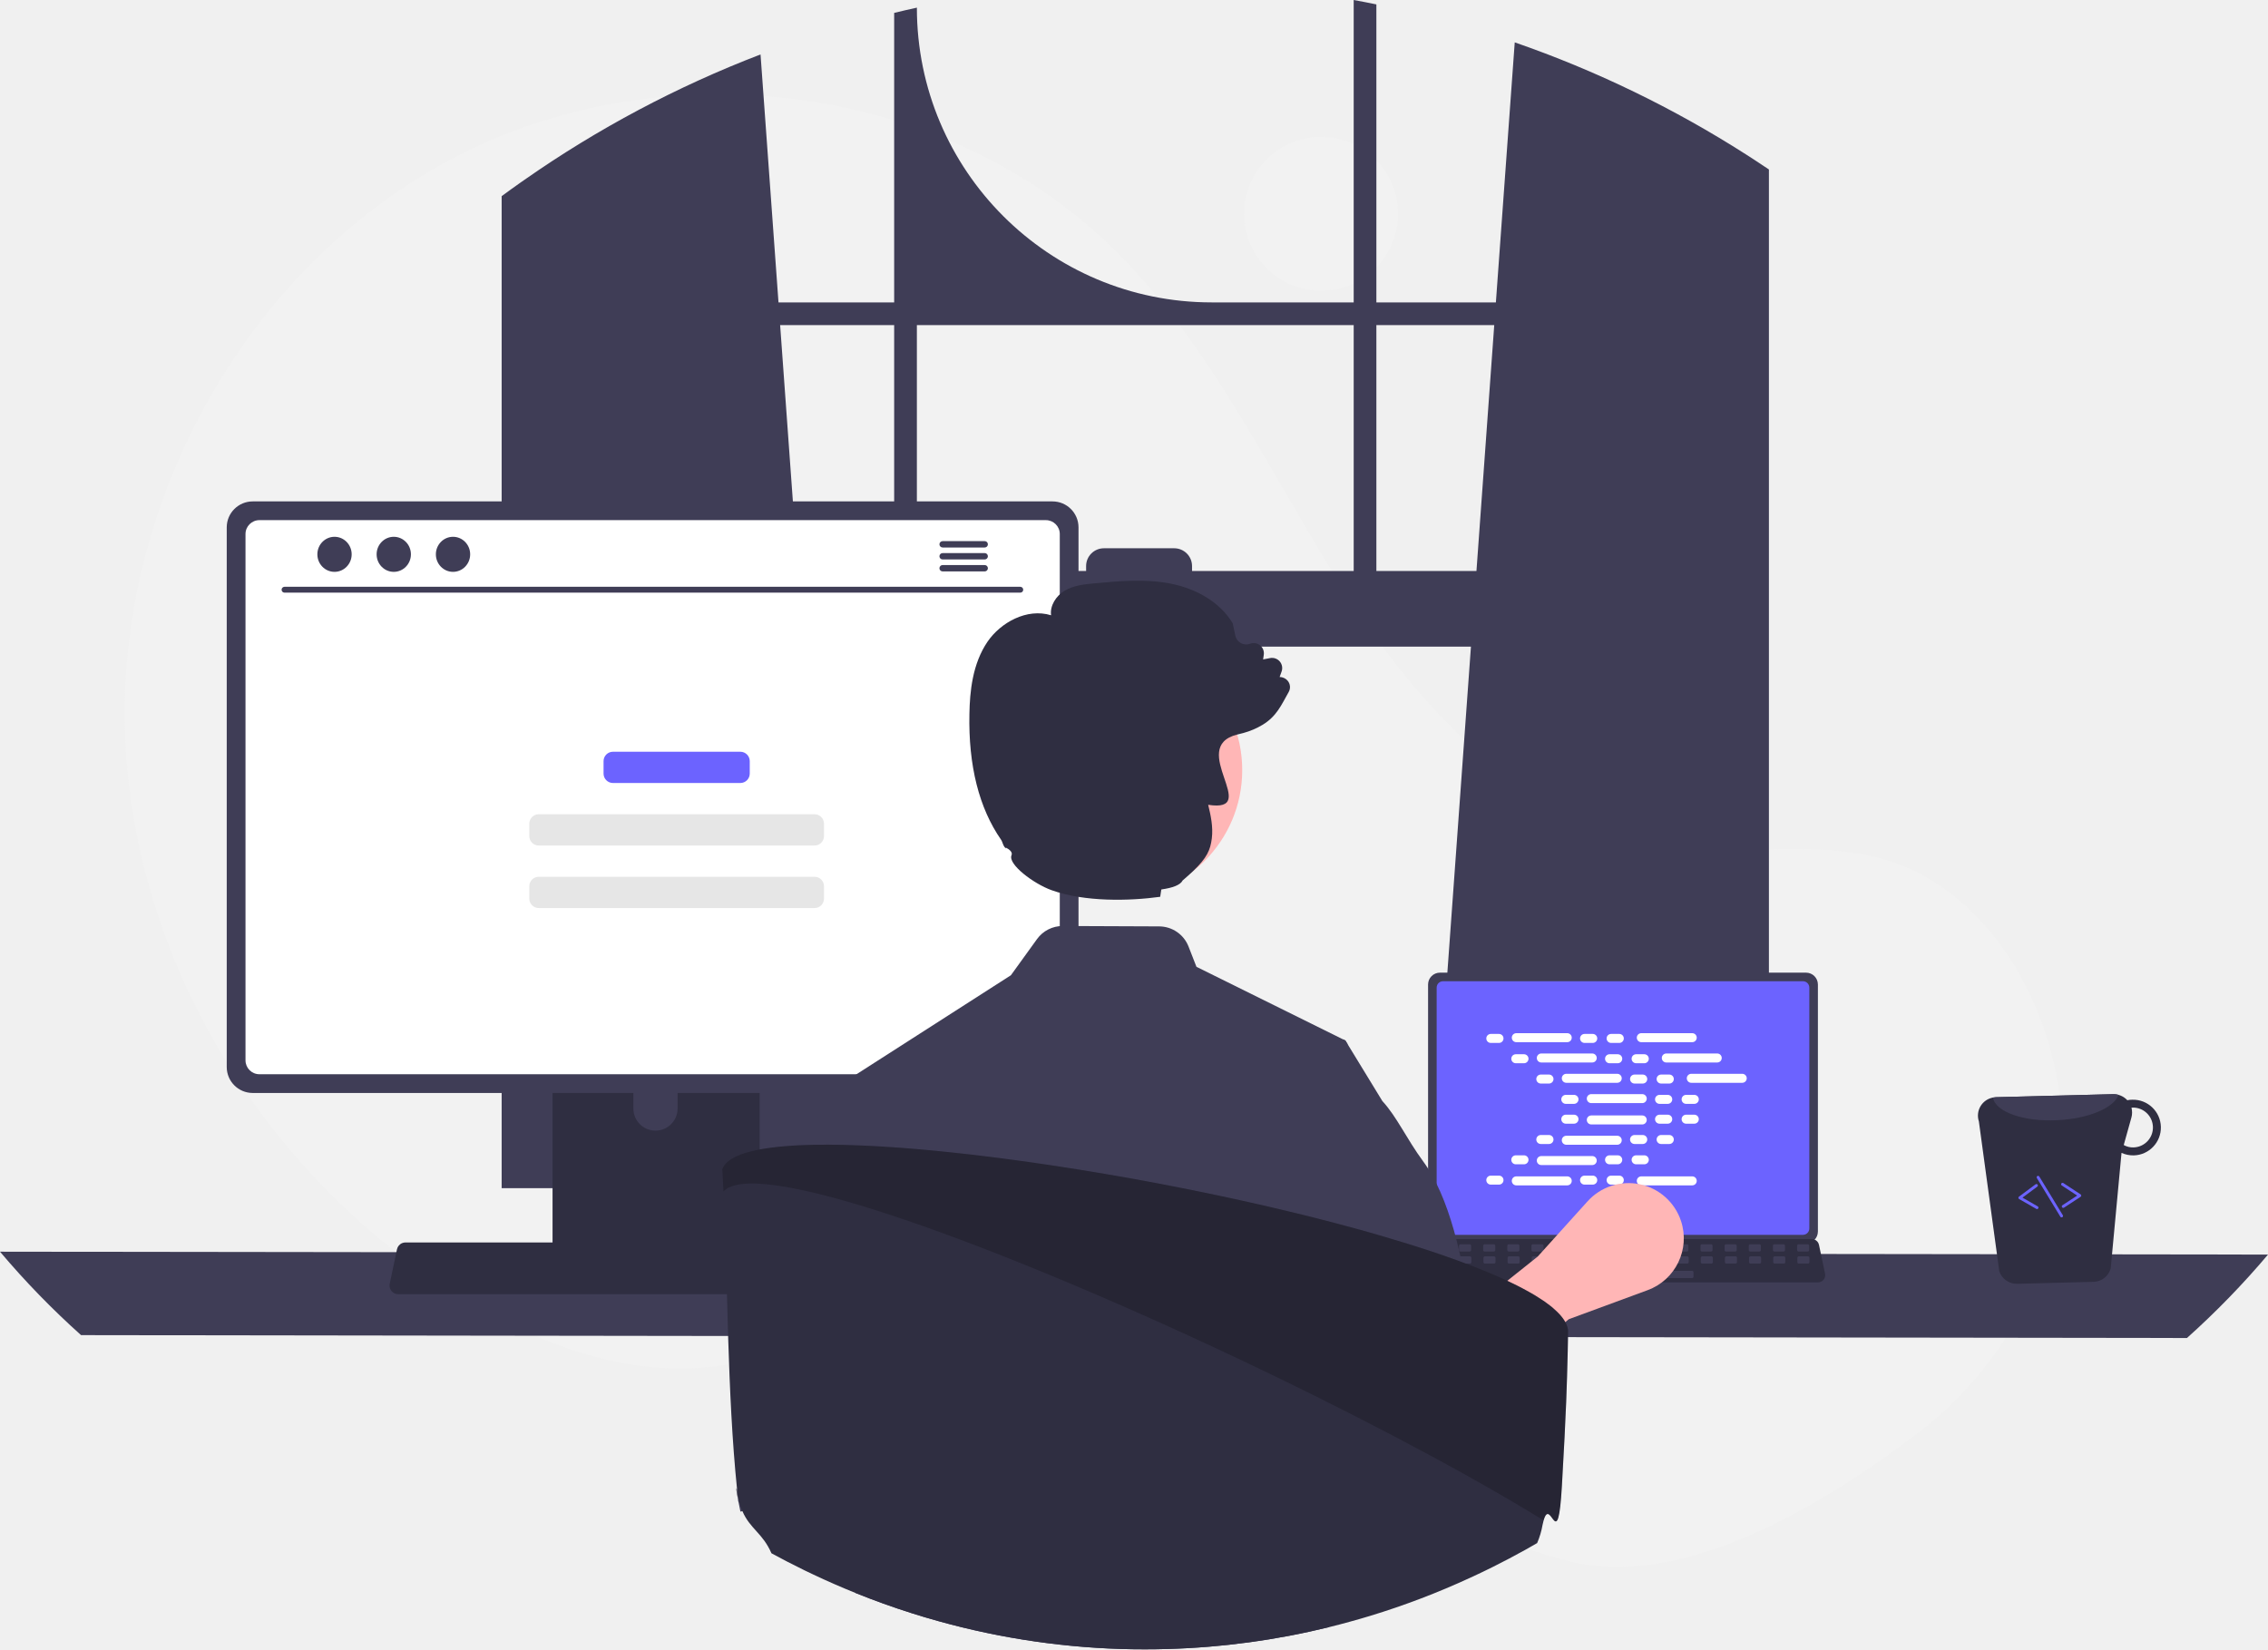
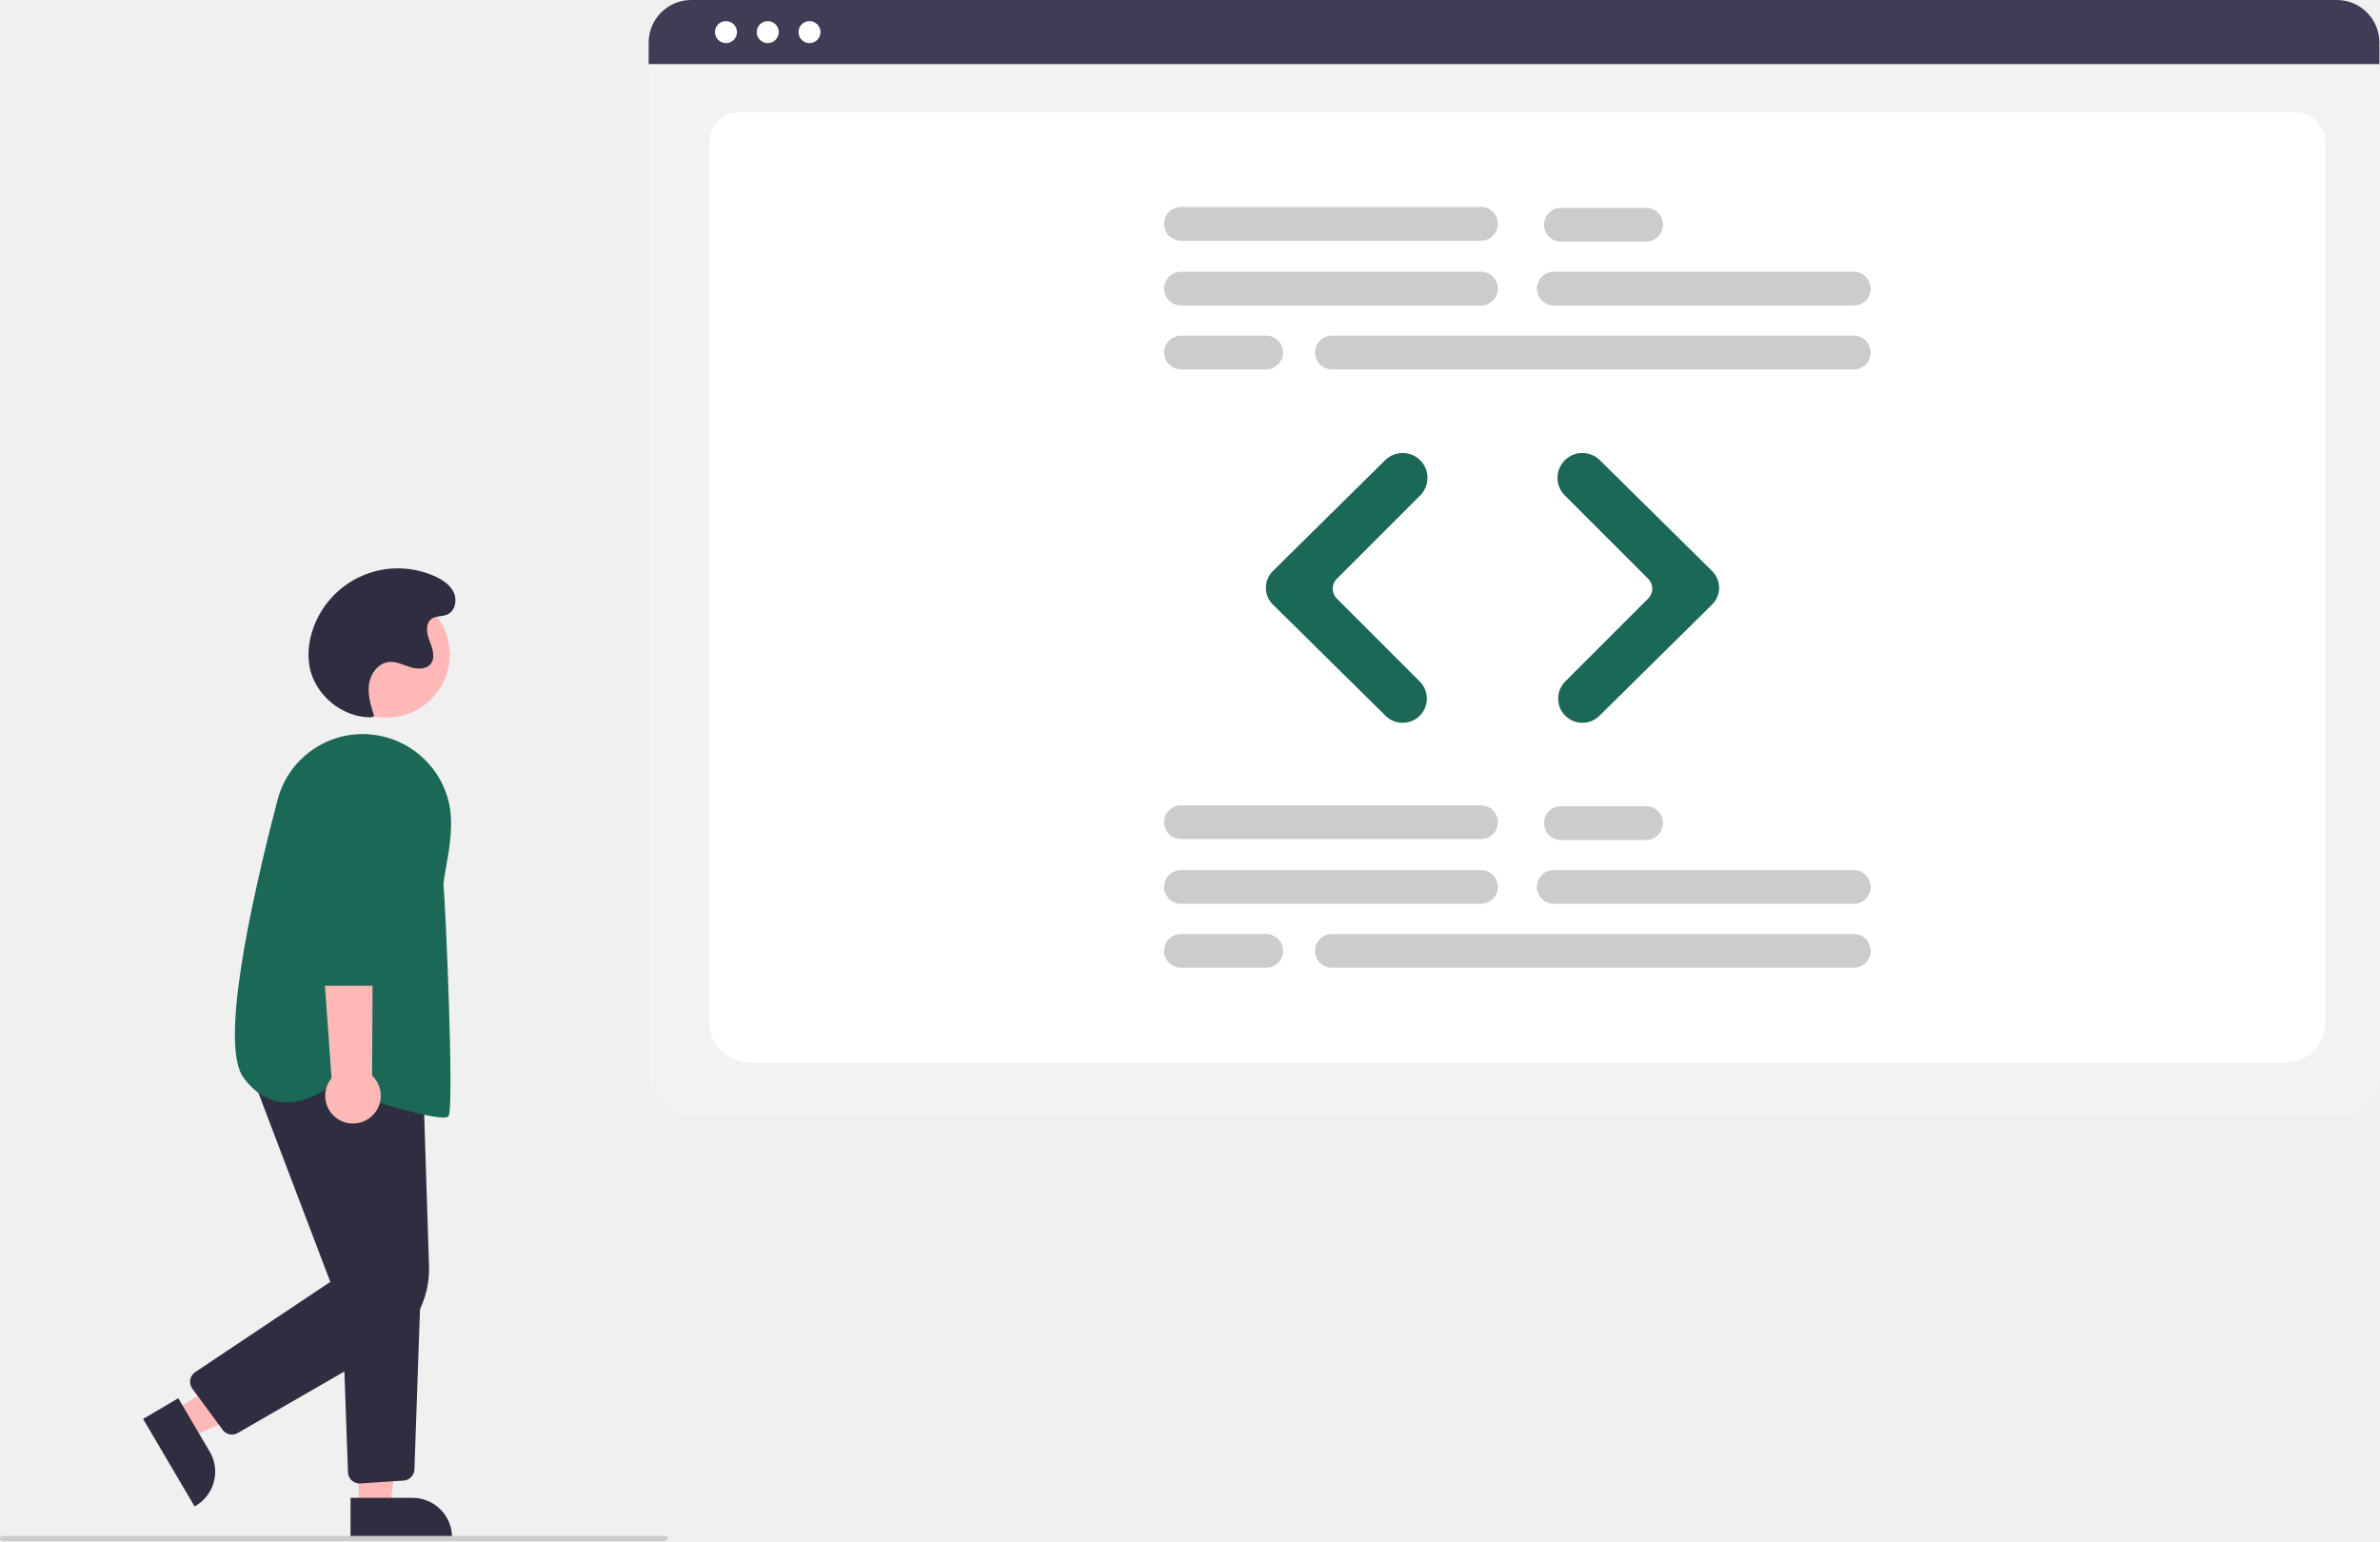
- <svg xmlns="http://www.w3.org/2000/svg" data-name="Layer 1" width="786.82" height="572.258" viewBox="0 0 786.82 572.258">
-   <circle cx="458.321" cy="74.182" r="26.701" fill="#f2f2f2" />
-   <path d="M872.038,661.023c39.688-30.229,58.644-81.025,46.776-129.482q-.442-1.806-.934-3.604c-7.867-28.763-27.332-56.101-55.7-65.291-23.82-7.717-49.82-1.783-74.669-4.851-48.781-6.024-86.601-45.494-113.211-86.819-26.611-41.325-47.062-87.583-82.422-121.724-58.285-56.275-153.362-68.391-225.627-31.76C293.987,254.121,247.955,335.391,249.918,416.386c1.963,80.995,50.046,158.432,119.875,199.517,25.652,15.093,55.321,25.785,84.848,22.044,25.62-3.246,48.899-17.013,74.399-21.1,40.091-6.426,79.927,11.701,114.603,32.824,34.676,21.123,68.17,46.16,107.574,55.952C789.478,715.131,836.881,687.801,872.038,661.023Z" transform="translate(-206.59 -163.8711)" fill="#f2f2f2" />
-   <path d="M815.016,219.191c-.87-.58-1.75-1.13-2.62-1.69a380.24,380.24,0,0,0-80.31-38.93l-6.54,90.22h-41.46v-103.39c-2.61-.54-5.24-1.05-7.87-1.53v104.92H626.946A102.27,102.27,0,0,1,524.676,166.521v-0c-2.64.57-5.26,1.18-7.88,1.83v100.44h-40.13l-6.23-86.03a380.858,380.858,0,0,0-81.94,43.53c-.44.3-.88.61-1.31.91-2.21,1.55-4.39,3.13-6.56,4.73v344.19h118.27l-2.09-28.95-11.5-158.95h231.59l-11.5,158.95-2.09,28.95h116.96v-353.45Q817.656,220.901,815.016,219.191Zm-298.22,142.78h-33.39l-6.17-85.3h39.56Zm159.42,0h-56.08v-1.69a6.18,6.18,0,0,0-6.19-6.18h-24.38a6.178,6.178,0,0,0-6.18,6.18v1.69h-58.71v-85.3h151.54Zm7.87,0v-85.3h40.89l-6.17,85.3Z" transform="translate(-206.59 -163.8711)" fill="#3f3d56" />
-   <path d="M206.59,598.162a289.003,289.003,0,0,0,28.12,28.95l730.58,1a289.003,289.003,0,0,0,28.12-28.95Z" transform="translate(-206.59 -163.8711)" fill="#3f3d56" />
-   <path d="M702.02,505.462v85.704a4.122,4.122,0,0,0,4.119,4.119H833.143a4.122,4.122,0,0,0,4.119-4.119v-85.704a4.124,4.124,0,0,0-4.119-4.115H706.139A4.124,4.124,0,0,0,702.02,505.462Z" transform="translate(-206.59 -163.8711)" fill="#3f3d56" />
-   <path d="M704.999,506.529V590.109a2.205,2.205,0,0,0,2.201,2.201H832.086a2.205,2.205,0,0,0,2.201-2.201V506.529a2.206,2.206,0,0,0-2.201-2.206H707.201A2.206,2.206,0,0,0,704.999,506.529Z" transform="translate(-206.59 -163.8711)" fill="#6c63ff" />
-   <path d="M699.364,607.881a2.47,2.47,0,0,0,1.943.93H837.299a2.502,2.502,0,0,0,2.446-3.016l-2.111-10.027a2.507,2.507,0,0,0-1.558-1.818,2.425,2.425,0,0,0-.888-.168H703.41a2.424,2.424,0,0,0-.888.168,2.507,2.507,0,0,0-1.558,1.818l-2.111,10.027A2.501,2.501,0,0,0,699.364,607.881Z" transform="translate(-206.59 -163.8711)" fill="#2f2e41" />
-   <rect x="830.034" y="595.588" width="4.188" height="2.513" rx="0.488" transform="translate(1457.666 1029.819) rotate(-180)" fill="#3f3d56" />
-   <rect x="821.657" y="595.588" width="4.188" height="2.513" rx="0.488" transform="translate(1440.912 1029.819) rotate(-180)" fill="#3f3d56" />
-   <rect x="813.28" y="595.588" width="4.188" height="2.513" rx="0.488" transform="translate(1424.158 1029.819) rotate(-180)" fill="#3f3d56" />
-   <rect x="804.903" y="595.588" width="4.188" height="2.513" rx="0.488" transform="translate(1407.404 1029.819) rotate(-180)" fill="#3f3d56" />
-   <rect x="796.526" y="595.588" width="4.188" height="2.513" rx="0.488" transform="translate(1390.65 1029.819) rotate(-180)" fill="#3f3d56" />
-   <rect x="788.149" y="595.588" width="4.188" height="2.513" rx="0.488" transform="translate(1373.896 1029.819) rotate(-180)" fill="#3f3d56" />
-   <rect x="779.772" y="595.588" width="4.188" height="2.513" rx="0.488" transform="translate(1357.142 1029.819) rotate(-180)" fill="#3f3d56" />
-   <rect x="771.395" y="595.588" width="4.188" height="2.513" rx="0.488" transform="translate(1340.388 1029.819) rotate(-180)" fill="#3f3d56" />
-   <rect x="763.018" y="595.588" width="4.188" height="2.513" rx="0.488" transform="translate(1323.634 1029.819) rotate(-180)" fill="#3f3d56" />
-   <rect x="754.641" y="595.588" width="4.188" height="2.513" rx="0.488" transform="translate(1306.88 1029.819) rotate(-180)" fill="#3f3d56" />
-   <rect x="746.264" y="595.588" width="4.188" height="2.513" rx="0.488" transform="translate(1290.126 1029.819) rotate(-180)" fill="#3f3d56" />
-   <rect x="737.887" y="595.588" width="4.188" height="2.513" rx="0.488" transform="translate(1273.372 1029.819) rotate(-180)" fill="#3f3d56" />
-   <rect x="729.51" y="595.588" width="4.188" height="2.513" rx="0.488" transform="translate(1256.618 1029.819) rotate(-180)" fill="#3f3d56" />
-   <rect x="721.133" y="595.588" width="4.188" height="2.513" rx="0.488" transform="translate(1239.865 1029.819) rotate(-180)" fill="#3f3d56" />
-   <rect x="712.756" y="595.588" width="4.188" height="2.513" rx="0.488" transform="translate(1223.111 1029.819) rotate(-180)" fill="#3f3d56" />
-   <rect x="704.379" y="595.588" width="4.188" height="2.513" rx="0.488" transform="translate(1206.357 1029.819) rotate(-180)" fill="#3f3d56" />
-   <rect x="830.133" y="599.777" width="4.188" height="2.513" rx="0.488" transform="translate(1457.864 1038.196) rotate(-180)" fill="#3f3d56" />
-   <rect x="821.756" y="599.777" width="4.188" height="2.513" rx="0.488" transform="translate(1441.11 1038.196) rotate(-180)" fill="#3f3d56" />
-   <rect x="813.379" y="599.777" width="4.188" height="2.513" rx="0.488" transform="translate(1424.356 1038.196) rotate(-180)" fill="#3f3d56" />
-   <rect x="805.002" y="599.777" width="4.188" height="2.513" rx="0.488" transform="translate(1407.602 1038.196) rotate(-180)" fill="#3f3d56" />
-   <rect x="796.625" y="599.777" width="4.188" height="2.513" rx="0.488" transform="translate(1390.848 1038.196) rotate(-180)" fill="#3f3d56" />
-   <rect x="788.248" y="599.777" width="4.188" height="2.513" rx="0.488" transform="translate(1374.094 1038.196) rotate(-180)" fill="#3f3d56" />
-   <rect x="779.871" y="599.777" width="4.188" height="2.513" rx="0.488" transform="translate(1357.34 1038.196) rotate(-180)" fill="#3f3d56" />
-   <rect x="771.494" y="599.777" width="4.188" height="2.513" rx="0.488" transform="translate(1340.586 1038.196) rotate(-180)" fill="#3f3d56" />
-   <rect x="763.117" y="599.777" width="4.188" height="2.513" rx="0.488" transform="translate(1323.832 1038.196) rotate(-180)" fill="#3f3d56" />
-   <rect x="754.74" y="599.777" width="4.188" height="2.513" rx="0.488" transform="translate(1307.078 1038.196) rotate(-180)" fill="#3f3d56" />
-   <rect x="746.363" y="599.777" width="4.188" height="2.513" rx="0.488" transform="translate(1290.324 1038.196) rotate(-180)" fill="#3f3d56" />
-   <rect x="737.986" y="599.777" width="4.188" height="2.513" rx="0.488" transform="translate(1273.57 1038.196) rotate(-180)" fill="#3f3d56" />
-   <rect x="729.609" y="599.777" width="4.188" height="2.513" rx="0.488" transform="translate(1256.816 1038.196) rotate(-180)" fill="#3f3d56" />
-   <rect x="721.232" y="599.777" width="4.188" height="2.513" rx="0.488" transform="translate(1240.062 1038.196) rotate(-180)" fill="#3f3d56" />
-   <rect x="712.855" y="599.777" width="4.188" height="2.513" rx="0.488" transform="translate(1223.309 1038.196) rotate(-180)" fill="#3f3d56" />
-   <rect x="704.478" y="599.777" width="4.188" height="2.513" rx="0.488" transform="translate(1206.555 1038.196) rotate(-180)" fill="#3f3d56" />
-   <rect x="760.604" y="604.803" width="33.508" height="2.513" rx="0.488" transform="translate(1348.126 1048.248) rotate(-180)" fill="#3f3d56" />
-   <rect x="515.631" y="358.737" width="5.966" height="3.122" rx="1.561" fill="#fff" />
-   <rect x="548.154" y="358.737" width="5.966" height="3.122" rx="1.561" fill="#fff" />
-   <rect x="557.369" y="358.737" width="5.966" height="3.122" rx="1.561" fill="#fff" />
-   <rect x="524.477" y="358.477" width="20.796" height="3.122" rx="1.561" fill="#fff" />
-   <rect x="567.841" y="358.477" width="20.796" height="3.122" rx="1.561" fill="#fff" />
-   <rect x="524.304" y="365.784" width="5.966" height="3.122" rx="1.561" fill="#fff" />
-   <rect x="556.827" y="365.784" width="5.966" height="3.122" rx="1.561" fill="#fff" />
-   <rect x="566.042" y="365.784" width="5.966" height="3.122" rx="1.561" fill="#fff" />
-   <rect x="533.15" y="365.523" width="20.796" height="3.122" rx="1.561" fill="#fff" />
-   <rect x="576.514" y="365.523" width="20.796" height="3.122" rx="1.561" fill="#fff" />
-   <rect x="532.977" y="372.83" width="5.966" height="3.122" rx="1.561" fill="#fff" />
-   <rect x="565.5" y="372.83" width="5.966" height="3.122" rx="1.561" fill="#fff" />
-   <rect x="574.715" y="372.83" width="5.966" height="3.122" rx="1.561" fill="#fff" />
-   <rect x="541.823" y="372.57" width="20.796" height="3.122" rx="1.561" fill="#fff" />
-   <rect x="585.187" y="372.57" width="20.796" height="3.122" rx="1.561" fill="#fff" />
-   <rect x="541.649" y="379.877" width="5.966" height="3.122" rx="1.561" fill="#fff" />
-   <rect x="574.172" y="379.877" width="5.966" height="3.122" rx="1.561" fill="#fff" />
-   <rect x="583.387" y="379.877" width="5.966" height="3.122" rx="1.561" fill="#fff" />
-   <rect x="550.496" y="379.617" width="20.796" height="3.122" rx="1.561" fill="#fff" />
-   <rect x="548.154" y="407.898" width="5.966" height="3.122" rx="1.561" fill="#fff" />
-   <rect x="557.369" y="407.898" width="5.966" height="3.122" rx="1.561" fill="#fff" />
-   <rect x="567.841" y="408.158" width="20.796" height="3.122" rx="1.561" fill="#fff" />
-   <rect x="515.631" y="407.898" width="5.966" height="3.122" rx="1.561" fill="#fff" />
-   <rect x="524.477" y="408.158" width="20.796" height="3.122" rx="1.561" fill="#fff" />
-   <rect x="524.304" y="400.851" width="5.966" height="3.122" rx="1.561" fill="#fff" />
-   <rect x="556.827" y="400.851" width="5.966" height="3.122" rx="1.561" fill="#fff" />
-   <rect x="566.042" y="400.851" width="5.966" height="3.122" rx="1.561" fill="#fff" />
-   <rect x="533.15" y="401.111" width="20.796" height="3.122" rx="1.561" fill="#fff" />
-   <rect x="532.977" y="393.804" width="5.966" height="3.122" rx="1.561" fill="#fff" />
-   <rect x="565.5" y="393.804" width="5.966" height="3.122" rx="1.561" fill="#fff" />
-   <rect x="574.715" y="393.804" width="5.966" height="3.122" rx="1.561" fill="#fff" />
-   <rect x="541.823" y="394.064" width="20.796" height="3.122" rx="1.561" fill="#fff" />
-   <rect x="541.649" y="386.758" width="5.966" height="3.122" rx="1.561" fill="#fff" />
-   <rect x="574.172" y="386.758" width="5.966" height="3.122" rx="1.561" fill="#fff" />
-   <rect x="583.387" y="386.758" width="5.966" height="3.122" rx="1.561" fill="#fff" />
-   <rect x="550.496" y="387.018" width="20.796" height="3.122" rx="1.561" fill="#fff" />
-   <path d="M711.507,654.353l-13.35-21.102,41.902-33.403,17.295-19.161a19.161,19.161,0,0,1,32.418,6.828h0a19.161,19.161,0,0,1-11.57,23.991l-27.349,10.075Z" transform="translate(-206.59 -163.8711)" fill="#ffb6b6" />
-   <path d="M398.28,501.352v102.56h71.85v-102.56a3.448,3.448,0,0,0-2.43-3.3,3.175,3.175,0,0,0-1.03-.16H401.75A3.463,3.463,0,0,0,398.28,501.352Zm28.04,35.24a7.67,7.67,0,0,1,15.34,0v11.9a7.67,7.67,0,0,1-15.34,0Z" transform="translate(-206.59 -163.8711)" fill="#2f2e41" />
-   <path d="M398.06,600.632v9.89a1.946,1.946,0,0,0,1.93,1.94h68.43a1.94,1.94,0,0,0,1.93-1.94v-9.89Z" transform="translate(-206.59 -163.8711)" fill="#3f3d56" />
-   <path d="M285.25,346.832V534.092a9.007,9.007,0,0,0,9,9h277.5a9.007,9.007,0,0,0,9-9V346.832a9.011,9.011,0,0,0-9-8.99H294.25A9.012,9.012,0,0,0,285.25,346.832Z" transform="translate(-206.59 -163.8711)" fill="#3f3d56" />
-   <path d="M291.76,349.162v182.62a4.818,4.818,0,0,0,4.81,4.81H569.44a4.818,4.818,0,0,0,4.81-4.81v-182.62a4.82,4.82,0,0,0-4.81-4.82H296.57A4.821,4.821,0,0,0,291.76,349.162Z" transform="translate(-206.59 -163.8711)" fill="#fff" />
-   <path d="M342.4,611.792a2.948,2.948,0,0,0,2.32,1.11h162.34a2.987,2.987,0,0,0,2.92-3.6l-2.52-11.97a2.993,2.993,0,0,0-1.86-2.17,2.895,2.895,0,0,0-1.06-.2H347.23a2.894,2.894,0,0,0-1.06.2,2.992,2.992,0,0,0-1.86,2.17l-2.52,11.97A2.985,2.985,0,0,0,342.4,611.792Z" transform="translate(-206.59 -163.8711)" fill="#2f2e41" />
-   <path d="M560.585,369.499H305.261a1.016,1.016,0,0,1,0-2.031H560.585a1.016,1.016,0,0,1,0,2.031Z" transform="translate(-206.59 -163.8711)" fill="#3f3d56" />
-   <ellipse cx="116.051" cy="192.33" rx="5.95" ry="6.083" fill="#3f3d56" />
-   <ellipse cx="136.607" cy="192.33" rx="5.95" ry="6.083" fill="#3f3d56" />
-   <ellipse cx="157.163" cy="192.33" rx="5.95" ry="6.083" fill="#3f3d56" />
-   <path d="M548.206,351.622h-14.6a1.105,1.105,0,0,0,0,2.21h14.6a1.105,1.105,0,0,0,0-2.21Z" transform="translate(-206.59 -163.8711)" fill="#3f3d56" />
-   <path d="M548.206,355.772h-14.6a1.105,1.105,0,0,0,0,2.21h14.6a1.105,1.105,0,0,0,0-2.21Z" transform="translate(-206.59 -163.8711)" fill="#3f3d56" />
-   <path d="M548.206,359.922h-14.6a1.105,1.105,0,0,0,0,2.21h14.6a1.105,1.105,0,0,0,0-2.21Z" transform="translate(-206.59 -163.8711)" fill="#3f3d56" />
-   <path d="M900.186,604.972a6.416,6.416,0,0,0,6.183,4.331l26.492-.682a6.329,6.329,0,0,0,5.981-4.657l3.749-40.087a9.794,9.794,0,0,0,4.238.871,9.661,9.661,0,1,0-.485-19.317,8.184,8.184,0,0,0-1.736.181,6.548,6.548,0,0,0-4.874-2.103l-40.751,1.052a5.853,5.853,0,0,0-1.005.125,6.365,6.365,0,0,0-4.873,8.265Zm43.173-43.817,2.668-9.553a6.506,6.506,0,0,0,.02-3.375c.129-0.0.244-.062.373-.062a6.91,6.91,0,0,1,.324,13.817A6.505,6.505,0,0,1,943.359,561.156Z" transform="translate(-206.59 -163.8711)" fill="#2f2e41" />
-   <path d="M897.978,544.686c.868,4.964,10.629,8.454,22.366,7.847,10.793-.497,19.617-4.287,21.234-8.778a6.025,6.025,0,0,0-1.844-.246l-40.751,1.052A5.853,5.853,0,0,0,897.978,544.686Z" transform="translate(-206.59 -163.8711)" fill="#3f3d56" />
-   <path d="M922.494,582.944a.497.497,0,0,0,.151-.066l5.753-3.766a.499.499,0,0,0,0-.836l-5.98-3.917a.5.5,0,1,0-.548.836l5.341,3.498-5.114,3.348a.5.5,0,0,0,.396.903Z" transform="translate(-206.59 -163.8711)" fill="#6c63ff" />
-   <path d="M913.408,583.363a.5.5,0,0,0,.126-.918l-5.303-3.04,5.126-3.807a.5.5,0,1,0-.596-.802l-5.739,4.263a.5.5,0,0,0,.049.835l5.965,3.42A.5.5,0,0,0,913.408,583.363Z" transform="translate(-206.59 -163.8711)" fill="#6c63ff" />
-   <path d="M921.922,586.244a.482.482,0,0,0,.137-.058.5.5,0,0,0,.168-.687l-8.155-13.408a.5.5,0,0,0-.854.521l8.155,13.408A.5.5,0,0,0,921.922,586.244Z" transform="translate(-206.59 -163.8711)" fill="#6c63ff" />
-   <rect x="209.385" y="260.827" width="50.719" height="10.846" rx="3.264" fill="#6c63ff" />
-   <rect x="183.626" y="282.519" width="102.236" height="10.846" rx="3.264" fill="#e6e6e6" />
-   <rect x="183.626" y="304.21" width="102.236" height="10.846" rx="3.264" fill="#e6e6e6" />
-   <path d="M497.301,540.717l.217.684.011.023,6.525,19.838,7.506,22.861,14.123,42.961.137,6.673v.023l1.049,53.684-2.909,7.278,3.274,11.932s-1.506-18.037-9.582-7.679c-4.574,5.886-9.925,11.91-14.317,17.556q9.6,3.884,19.507,7.027c1.426.456,2.863.89,4.301,1.323q.462.137.924.274a266.863,266.863,0,0,0,67.351,10.826c1.186.034,2.35.057,3.479.08.399.011.787.023,1.175.023,1.278.011,2.544.023,3.822.023q3.867,0,7.7-.114a266.853,266.853,0,0,0,56.091-7.586c-.125-7.586-.468-16.45-.958-25.918-.228-4.643-5.35-9.674-5.658-14.533-.217-3.65,4.381-7.084,4.141-10.792-1.551-22.827-3.491-14.064-4.928-30.229q-.222-2.379-.411-4.552c-.924-10.381-1.563-16.872-1.563-16.872l6.137-38.683,9.639-60.734-.742-1.221-.833-.411-50.844-25.165-2.761-7.073a10.979,10.979,0,0,0-10.141-6.947l-33.493-.137a10.931,10.931,0,0,0-8.909,4.529l-9.069,12.56Z" transform="translate(-206.59 -163.8711)" fill="#3f3d56" />
-   <path d="M533.407,617.525,525.82,633.758l-5.179,11.088-8.909,46.646-4.46,4.734L503.45,679.467l-39.998,8.881c-1.312-7.29-.351.247-1.161-7.75.228-.228.468-.456.707-.685.639-.593,1.175-1.152,1.164-1.688-.456-27.584.913-74.526,12.343-102.966a60.053,60.053,0,0,1,7.027-13.107c.228-.308.445-.616.662-.924,5.27-7.381,8.601-14.647,13.324-19.815v-.011a.53.53,0,0,0,.08-.08.157.157,0,0,0,.046-.034l32.443-17.203,1.392,39.105.992,28.109Z" transform="translate(-206.59 -163.8711)" fill="#3f3d56" />
-   <path d="M650.391,622.135l9.476,20.275,3.307,7.061,8.907,46.642,4.446,4.723,3.83-16.755,1.8-.369,32.459-6.722,9.461,30.046a17.984,17.984,0,0,0-3.261-22.506c-.646-.585-1.184-1.154-1.169-1.692.538-32.443-1.446-91.684-19.367-116.066-5.692-7.738-9.107-15.445-14.076-20.829-.015-.015-.015-.031-.031-.031L674.081,526.114l-.738-1.215-.831-.415Z" transform="translate(-206.59 -163.8711)" fill="#3f3d56" />
-   <circle id="a657ec4b-47ce-4d2a-9c58-81a811696ca9" data-name="Ellipse 5" cx="386.397" cy="267.201" r="44.558" fill="#ffb6b6" />
-   <path d="M653.212,399.948a3.759,3.759,0,0,0-2.69-1.19l.67-1.86a3.528,3.528,0,0,0-3.96-4.7l-2.44.47.23-1.63a3.534,3.534,0,0,0-4.73-3.82,3.766,3.766,0,0,1-3.24-.23,3.846,3.846,0,0,1-1.92-2.61l-.85-4.1-.09-.22c-4.14-6.9-12.1-11.92-21.84-13.76-8.67-1.65-17.56-.81-26.13-.02-3.4.32-7.24.68-10.44,2.64-2.72,1.68-5.02,5.04-4.55,8.43-8.45-2.59-17.51,2.58-22,9.1-5.32,7.76-6.19,17.48-6.33,25.08-.38,17.98,3.33,32.69,11,43.73.56.8.7,2.47,1.81,3.03l-.23-.37c1.24.62,2.5,1.62,2.03,2.69-1.35,3.08,7.62,9.89,13.94,12.14,11.53,4.11,26.86,3.76,37.64,2.28l.38-2.55c3.89-.53,6.63-1.54,7.4-3.12,1.36-1.16,2.52-2.2,3.53-3.16l.01-.01c.02-.02.06-.05.08-.07,4.87-4.67,6-7.33,6.51-11.38.49-3.97-.38-8-1.27-11.63,18.74,2.9-7.38-19.96,10.08-24.38a5.434,5.434,0,0,1,.61-.15c.51-.12,1.02-.24,1.51-.38a26.448,26.448,0,0,0,6.72-2.87c4.88-2.97,6.49-6.91,9.01-11.35A3.427,3.427,0,0,0,653.212,399.948Z" transform="translate(-206.59 -163.8711)" fill="#2f2e41" />
-   <path d="M750.582,625.308c-.01,1.75-.03,4.2-.11,7.23q-.015.63-.03,1.29c-.13,5.57-.26,10.24-.47,15.43-.01.36-.02.71-.04,1.07-.28,7.24-.72,15.67-1.48,29.02-1.41,24.66-3.87,3.39-6.34,12.04-.12.43-.25.94-.37,1.54a27.916,27.916,0,0,1-1.88,6.33c-1.31.78-2.66,1.53-3.99,2.28-3.79,2.11-7.64,4.14-11.52,6.07-2.18,1.08-4.37,2.14-6.57,3.16-.35.16-.69.32-1.03.47a270.887,270.887,0,0,1-34.75,13.26c-2.32.7-4.63,1.38-6.97,2.01-2.44.68-4.88,1.32-7.35,1.92a266.893,266.893,0,0,1-56.09,7.59c-2.55.08-5.12.11-7.7.11-1.28,0-2.54-.01-3.82-.02-.39,0-.78-.01-1.17-.02-1.13-.03-2.3-.05-3.48-.08a266.663,266.663,0,0,1-67.35-10.83l-.93-.27c-1.44-.44-2.87-.87-4.3-1.33q-9.9-3.135-19.51-7.02-7.335-2.955-14.5-6.34a.339.339,0,0,1-.12-.06c-1-.46-2.01-.94-3.01-1.43-.13-.07-.27-.14-.41-.21q-5.595-2.73-11.07-5.72c-3.07-7.05-7.39-8.4-10.07-14.6a25.874,25.874,0,0,1-1.68-5.74c0-.02-.01-.04-.01-.07.28,3.72-1.19-6.6-.01-.04-.01-.12-.02-.25-.03-.4-.03-.36-.07-.8-.13-1.35-3.43-33.49-3.21-71.79-4.7-103.35q-.15-3.06-.31-5.86c-.03-.62-.07-1.23-.11-1.83.07-.18.15-.37.24-.55a1.002,1.002,0,0,1,.07-.15,1.623,1.623,0,0,1,.1-.18c.02-.03.05-.07.07-.1a.917.917,0,0,1,.05-.1c.09-.14.19-.29.3-.43.05-.06.09-.11.14-.16a.808.808,0,0,1,.12-.14.637.637,0,0,1,.11-.13c.04-.04.08-.09.13-.14a.302.302,0,0,1,.08-.08,2.033,2.033,0,0,1,.26-.25,9.624,9.624,0,0,1,1.14-.9c.14-.09.29-.18.43-.28a19.135,19.135,0,0,1,3.17-1.52c.38-.14.76-.27,1.17-.41.15-.04.29-.09.44-.14.22-.07.44-.14.67-.19,1.14-.34,2.37-.63,3.7-.9.16-.03.33-.06.5-.1.24-.05.49-.09.74-.13.34-.06.69-.12,1.04-.18,2.97-.47,6.34-.82,10.06-1.05q.525-.03,1.05-.06c.41-.02.82-.04,1.24-.06.35-.02.71-.03,1.07-.04.35-.02.71-.03,1.08-.04,1.01-.03,2.05-.06,3.11-.08,3.02-.06,6.2-.04,9.54.03,1.55.04,3.13.08,4.75.15.11,0,.21.01.31.01,1.41.05,2.83.11,4.29.19,1.02.05,2.05.1,3.08.16.97.06,1.95.12,2.94.19.77.04,1.54.1,2.32.15.66.05,1.32.1,1.98.14l.9.06c.49.04.98.07,1.48.12,1.1.09,2.2.18,3.32.27,1.11.1,2.24.2,3.37.3s2.27.21,3.41.32c.12.01.23.02.34.03,1.04.11,2.08.21,3.13.32.24.02.49.04.73.07,1.001.101,2.022.218,3.032.326.31.033.618.066.929.1.791.086,1.572.161,2.368.254,1.05.12,2.12.23,3.16.37.81.09,1.62.18,2.43.28,1.27.15,2.56.31,3.85.48.49.06.98.12,1.47.19,3.68.46,7.4.97,11.18,1.5,5.73.81,11.55,1.69,17.41,2.64q8.805,1.425,17.71,3.01c1.5.27,3,.54,4.51.82q1.02.195,2.04.39c1.16.21,2.32.43,3.48.65,1.16.22,2.32.44,3.48.67,1.38.27,2.77.54,4.15.81,9.09,1.8,18.13,3.72,26.95,5.73,1.45.33,2.9.67,4.34,1q4.32,1.005,8.56,2.04c.78.18,1.55.37,2.32.56,1.92.48,3.84.96,5.73,1.45l.33.09c1.39.34,2.75.69,4.11,1.05q4.815,1.26,9.47,2.55,3.09.855,6.11,1.73c3.01.87,5.96,1.75,8.83,2.64.71.22,1.42.44,2.12.65,2.1.65,4.17,1.31,6.18,1.97,1.6.52,3.16,1.05,4.7,1.58q2.31.795,4.53,1.59c.95.34,1.89.7,2.83,1.04,1.35.5,2.68,1,3.98,1.5.4.15.79.31,1.18.46.25.11.49.2.73.3.47.19.95.37,1.41.56.47.18.93.37,1.39.57.45.18.91.37,1.35.56.45.18.89.37,1.33.57.37.15.73.31,1.08.47.71.31,1.42.62,2.11.94.34.16.68.31,1.02.47l.78.36c.11.06.22.11.33.16.25.12.51.25.76.37.58.27,1.15.56,1.71.83.75.38,1.48.76,2.18,1.13.71.38,1.4.76,2.06,1.13.11.06.21.12.32.18.15.08.3.17.45.25.51.29,1,.59,1.49.88.96.59,1.87,1.17,2.72,1.75.19.13.37.26.56.38.63.45,1.23.89,1.79,1.34,0,.01,0,.01.01.01.19.14.37.29.55.43.15.14.31.26.46.4.52.45,1,.88,1.44,1.32a5.667,5.667,0,0,1,.42.43,1.208,1.208,0,0,1,.16.16c.2.2.38.4.55.6a.553.553,0,0,1,.07.09c.24.28.46.56.67.84.1.14.21.28.3.42.12.17.24.35.34.52.09.14.17.29.25.43a7.257,7.257,0,0,1,.54,1.13,5.241,5.241,0,0,1,.27.82A5.844,5.844,0,0,1,750.582,625.308Z" transform="translate(-206.59 -163.8711)" fill="#2f2e41" />
-   <path d="M750.582,625.308c-.01,1.75-.03,4.2-.11,7.23-.01.42-.03.85-.04,1.29-.1,4.25-.25,9.5-.46,15.43-.01.36-.02.71-.04,1.07-.28,7.24-.72,15.67-1.48,29.02-1.41,24.66-3.87,3.39-6.34,12.04-6.86-4.22-14.38-8.64-22.42-13.18q-2.175-1.23-4.39-2.47c-16.08-8.97-34.04-18.37-52.79-27.68-.74-.37-1.49-.74-2.23-1.1-42.95-21.23-89.83-41.88-127.81-55.66-7.33-2.66-14.33-5.06-20.91-7.17-13.86-4.43-25.84-7.53-35.06-8.87-9.6-1.4-16.23-.9-18.91,1.99q-.15-3.06-.31-5.86-.06-.93-.12-1.83c.062-.165.142-.322.22-.48.011-.023.019-.047.03-.07a1.002,1.002,0,0,1,.07-.15,1.623,1.623,0,0,1,.1-.18,1.06,1.06,0,0,1,.12-.2c.09-.14.19-.29.3-.43a3.483,3.483,0,0,1,.26-.3.637.637,0,0,1,.11-.13c.04-.04.08-.09.13-.14a.302.302,0,0,1,.08-.08,2.033,2.033,0,0,1,.26-.25,9.624,9.624,0,0,1,1.14-.9c.14-.09.29-.18.43-.28a19.135,19.135,0,0,1,3.17-1.52c.38-.14.76-.27,1.17-.41.15-.04.29-.09.44-.14.22-.07.44-.14.67-.19,1.14-.34,2.37-.63,3.7-.9.4-.08.82-.16,1.24-.23.34-.06.69-.12,1.04-.18,2.97-.47,6.34-.82,10.06-1.05q.525-.03,1.05-.06c.41-.02.82-.04,1.24-.06.35-.02.71-.03,1.07-.04.35-.02.71-.03,1.08-.04,1.01-.03,2.05-.06,3.11-.08,3.02-.05,6.2-.03,9.54.04,1.55.03,3.13.08,4.75.15.1,0,.21.01.31.01,1.41.04,2.84.11,4.29.18,1.02.05,2.05.1,3.08.16.97.06,1.95.12,2.94.19.77.04,1.54.1,2.32.15.66.05,1.32.1,1.98.14.79.06,1.58.12,2.38.18,1.1.09,2.2.18,3.32.27,1.11.1,2.24.2,3.37.3s2.27.21,3.41.32c.12.01.23.02.34.03,1.04.11,2.08.21,3.13.32q8.73.885,17.97,2.07,5.52.705,11.18,1.51c5.73.81,11.55,1.69,17.41,2.63q8.805,1.425,17.71,3.01c1.5.27,3,.54,4.51.82q2.76.51,5.52,1.04c1.16.22,2.32.44,3.48.67,1.38.27,2.77.54,4.15.81,9.09,1.8,18.13,3.72,26.95,5.73,1.45.33,2.9.67,4.34,1q4.32,1.005,8.56,2.04c.78.19,1.55.38,2.32.57q2.895.72,5.73,1.44v.01c.11.02.22.05.33.08,1.38.35,2.75.7,4.11,1.06q4.815,1.26,9.47,2.54c2.06.58,4.1,1.15,6.11,1.73,3.01.88,5.96,1.76,8.83,2.64.71.22,1.42.44,2.12.65q3.15.99,6.18,1.97c1.6.52,3.16,1.05,4.7,1.58q2.31.795,4.53,1.59c.96.34,1.9.69,2.83,1.03,1.36.5,2.68,1,3.98,1.51.4.15.79.31,1.18.46.73.28,1.44.57,2.14.86.47.18.93.37,1.39.57.45.18.91.37,1.35.56.45.18.89.37,1.33.57.37.15.73.31,1.08.47.71.31,1.42.62,2.11.94.34.16.68.31,1.02.47l.78.36c.11.06.22.11.33.16.85.4,1.67.8,2.47,1.2.75.38,1.48.76,2.18,1.13.83.44,1.62.87,2.38,1.31.15.08.3.17.45.25.51.29,1,.59,1.49.88.96.59,1.87,1.17,2.72,1.75.84.58,1.62,1.15,2.35,1.72,0,.01,0,.01.01.01.35.28.69.56,1.01.83.52.45,1,.88,1.44,1.32a5.667,5.667,0,0,1,.42.43,1.208,1.208,0,0,1,.16.16c.21.23.42.46.62.69.24.28.46.56.67.84.1.14.21.28.3.42.12.17.24.35.34.52.09.14.17.29.25.43a7.257,7.257,0,0,1,.54,1.13,6.053,6.053,0,0,1,.27.82A5.844,5.844,0,0,1,750.582,625.308Z" transform="translate(-206.59 -163.8711)" opacity="0.2" />
+ <svg xmlns="http://www.w3.org/2000/svg" data-name="Layer 1" width="926.622" height="600.085" viewBox="0 0 926.622 600.085">
+   <circle cx="150.534" cy="254.872" r="24.561" fill="#ffb8b8" />
+   <polygon points="67.543 549.197 73.762 559.763 117.474 540.803 108.295 525.21 67.543 549.197" fill="#ffb8b8" />
+   <path d="M206.096,694.43,218.343,715.237l.001.001A15.386,15.386,0,0,1,212.888,736.302l-.431.254L192.405,702.489Z" transform="translate(-136.6892 -149.9575)" fill="#2f2e41" />
+   <polygon points="139.6 587.26 151.86 587.259 157.692 539.971 139.598 539.972 139.6 587.26" fill="#ffb8b8" />
+   <path d="M273.162,733.215l24.144-.001h.001a15.386,15.386,0,0,1,15.386,15.386v.5l-39.531.001Z" transform="translate(-136.6892 -149.9575)" fill="#2f2e41" />
+   <path d="M227.001,708.567a4.493,4.493,0,0,1-3.624-1.833l-11.824-16.059a4.5,4.5,0,0,1,1.125-6.41l52.614-35.142-31.747-83.475L301.434,571.252l2.287,71.733A36.046,36.046,0,0,1,285.675,675.409l-56.427,32.554A4.486,4.486,0,0,1,227.001,708.567Z" transform="translate(-136.6892 -149.9575)" fill="#2f2e41" />
+   <path d="M276.659,727.617a4.5,4.5,0,0,1-4.489-4.34l-2.488-69.882,30.808-1.623-2.453,70.384a4.487,4.487,0,0,1-4.2,4.333l-16.873,1.118C276.863,727.614,276.761,727.617,276.659,727.617Z" transform="translate(-136.6892 -149.9575)" fill="#2f2e41" />
+   <path d="M309.291,585.129c-7.838,0-35.217-8.816-44.721-11.959-1.422,1.138-9.233,6.979-18.351,5.911-5.626-.66-10.579-3.845-14.721-9.466-9.147-12.414,2.151-65.651,13.239-108.126a34.268,34.268,0,0,1,40.529-24.88h0a34.571,34.571,0,0,1,26.088,25.378c2.088,8.498.292,18.494-1.02,25.794-.616,3.432-1.104,6.143-.937,7.475.644,5.148,4.219,85.892,1.92,89.34C311.071,584.963,310.363,585.129,309.291,585.129Z" transform="translate(-136.6892 -149.9575)" fill="#1b6856" />
+   <path d="M280.616,585.272a10.743,10.743,0,0,0,.942-16.446l.485-97.844-23.045,3.837,6.769,94.97A10.801,10.801,0,0,0,280.616,585.272Z" transform="translate(-136.6892 -149.9575)" fill="#ffb8b8" />
+   <path d="M285.946,533.818H261.124a4.514,4.514,0,0,1-4.5-4.459l-.609-67.292a17.603,17.603,0,1,1,35.204.043L290.446,529.37A4.515,4.515,0,0,1,285.946,533.818Z" transform="translate(-136.6892 -149.9575)" fill="#1b6856" />
+   <path d="M280.969,429.289c-11.245.021-21.854-8.868-23.803-19.943a28.671,28.671,0,0,1,.919-13.014A34.954,34.954,0,0,1,306.021,374.379c3.008,1.361,5.971,3.316,7.349,6.317s.515,7.195-2.498,8.546c-1.969.882-4.44.449-6.187,1.716-2.509,1.819-1.863,5.691-.743,8.581s2.388,6.387.509,8.852c-1.75,2.297-5.249,2.226-8.004,1.361s-5.476-2.313-8.349-2.018c-4.19.43-7.202,4.598-7.759,8.773s.755,8.349,2.05,12.357Z" transform="translate(-136.6892 -149.9575)" fill="#2f2e41" />
+   <path d="M395.689,750.042h-258a1,1,0,1,1,0-2h258a1,1,0,0,1,0,2Z" transform="translate(-136.6892 -149.9575)" fill="#ccc" />
+   <path d="M1046.811,584.505H405.972a16.519,16.519,0,0,1-16.5-16.5V172.852a12.102,12.102,0,0,1,12.088-12.088h649.453a12.311,12.311,0,0,1,12.297,12.297V568.005A16.519,16.519,0,0,1,1046.811,584.505Z" transform="translate(-136.6892 -149.9575)" fill="#f2f2f2" />
+   <path d="M1026.091,563.673H428.846c-8.755,0-15.878-6.67-15.878-14.868v-344.105c0-6.08,5.278-11.027,11.766-11.027H1030.008c6.595,0,11.961,5.028,11.961,11.208V548.805C1041.969,557.003,1034.846,563.673,1026.091,563.673Z" transform="translate(-136.6892 -149.9575)" fill="#fff" />
+   <path d="M1063.081,174.908H389.241v-8.4a16.574,16.574,0,0,1,16.56-16.55H1046.521a16.574,16.574,0,0,1,16.56,16.55Z" transform="translate(-136.6892 -149.9575)" fill="#3f3d56" />
+   <circle cx="282.647" cy="12.5" r="4.283" fill="#fff" />
+   <circle cx="298.906" cy="12.5" r="4.283" fill="#fff" />
+   <circle cx="315.165" cy="12.5" r="4.283" fill="#fff" />
+   <path d="M713.3,268.912H596.492a6.566,6.566,0,0,1,0-13.132H713.3a6.566,6.566,0,1,1,0,13.132Z" transform="translate(-136.6892 -149.9575)" fill="#ccc" />
+   <path d="M858.446,268.912H741.638a6.566,6.566,0,0,1,0-13.132H858.446a6.566,6.566,0,1,1,0,13.132Z" transform="translate(-136.6892 -149.9575)" fill="#ccc" />
+   <path d="M858.446,293.794H655.241a6.566,6.566,0,1,1,0-13.132H858.446a6.566,6.566,0,1,1,0,13.132Z" transform="translate(-136.6892 -149.9575)" fill="#ccc" />
+   <path d="M713.3,243.684H596.492a6.566,6.566,0,0,1,0-13.132H713.3a6.566,6.566,0,1,1,0,13.132Z" transform="translate(-136.6892 -149.9575)" fill="#ccc" />
+   <path d="M777.579,244.03H744.402a6.566,6.566,0,0,1,0-13.132H777.579a6.566,6.566,0,1,1,0,13.132Z" transform="translate(-136.6892 -149.9575)" fill="#ccc" />
+   <path d="M629.668,293.794H596.492a6.566,6.566,0,0,1,0-13.132h33.176a6.566,6.566,0,1,1,0,13.132Z" transform="translate(-136.6892 -149.9575)" fill="#ccc" />
+   <path d="M713.3,501.912H596.492a6.566,6.566,0,0,1,0-13.132H713.3a6.566,6.566,0,1,1,0,13.132Z" transform="translate(-136.6892 -149.9575)" fill="#ccc" />
+   <path d="M858.446,501.912H741.638a6.566,6.566,0,0,1,0-13.132H858.446a6.566,6.566,0,1,1,0,13.132Z" transform="translate(-136.6892 -149.9575)" fill="#ccc" />
+   <path d="M858.446,526.794H655.241a6.566,6.566,0,1,1,0-13.132H858.446a6.566,6.566,0,1,1,0,13.132Z" transform="translate(-136.6892 -149.9575)" fill="#ccc" />
+   <path d="M713.3,476.684H596.492a6.566,6.566,0,0,1,0-13.132H713.3a6.566,6.566,0,1,1,0,13.132Z" transform="translate(-136.6892 -149.9575)" fill="#ccc" />
+   <path d="M777.579,477.03H744.402a6.566,6.566,0,0,1,0-13.132H777.579a6.566,6.566,0,0,1,0,13.132Z" transform="translate(-136.6892 -149.9575)" fill="#ccc" />
+   <path d="M629.668,526.794H596.492a6.566,6.566,0,0,1,0-13.132h33.176a6.566,6.566,0,1,1,0,13.132Z" transform="translate(-136.6892 -149.9575)" fill="#ccc" />
+   <path d="M682.793,431.419a9.397,9.397,0,0,1-6.624-2.71l-43.909-43.359a9.152,9.152,0,0,1,0-13.023l43.731-43.184a9.702,9.702,0,0,1,13.644.043h0a9.689,9.689,0,0,1,0,13.687l-32.496,32.497a5.413,5.413,0,0,0,0,7.647l32.32,32.32a9.418,9.418,0,0,1-6.666,16.084Z" transform="translate(-136.6892 -149.9575)" fill="#1b6856" />
+   <path d="M752.759,431.419a9.418,9.418,0,0,1-6.666-16.084L778.412,383.015a5.413,5.413,0,0,0,0-7.647L745.916,342.872a9.678,9.678,0,0,1,0-13.687h0a9.702,9.702,0,0,1,13.644-.043l43.731,43.184a9.152,9.152,0,0,1,0,13.023l-43.909,43.359A9.399,9.399,0,0,1,752.759,431.419Z" transform="translate(-136.6892 -149.9575)" fill="#1b6856" />
</svg>
